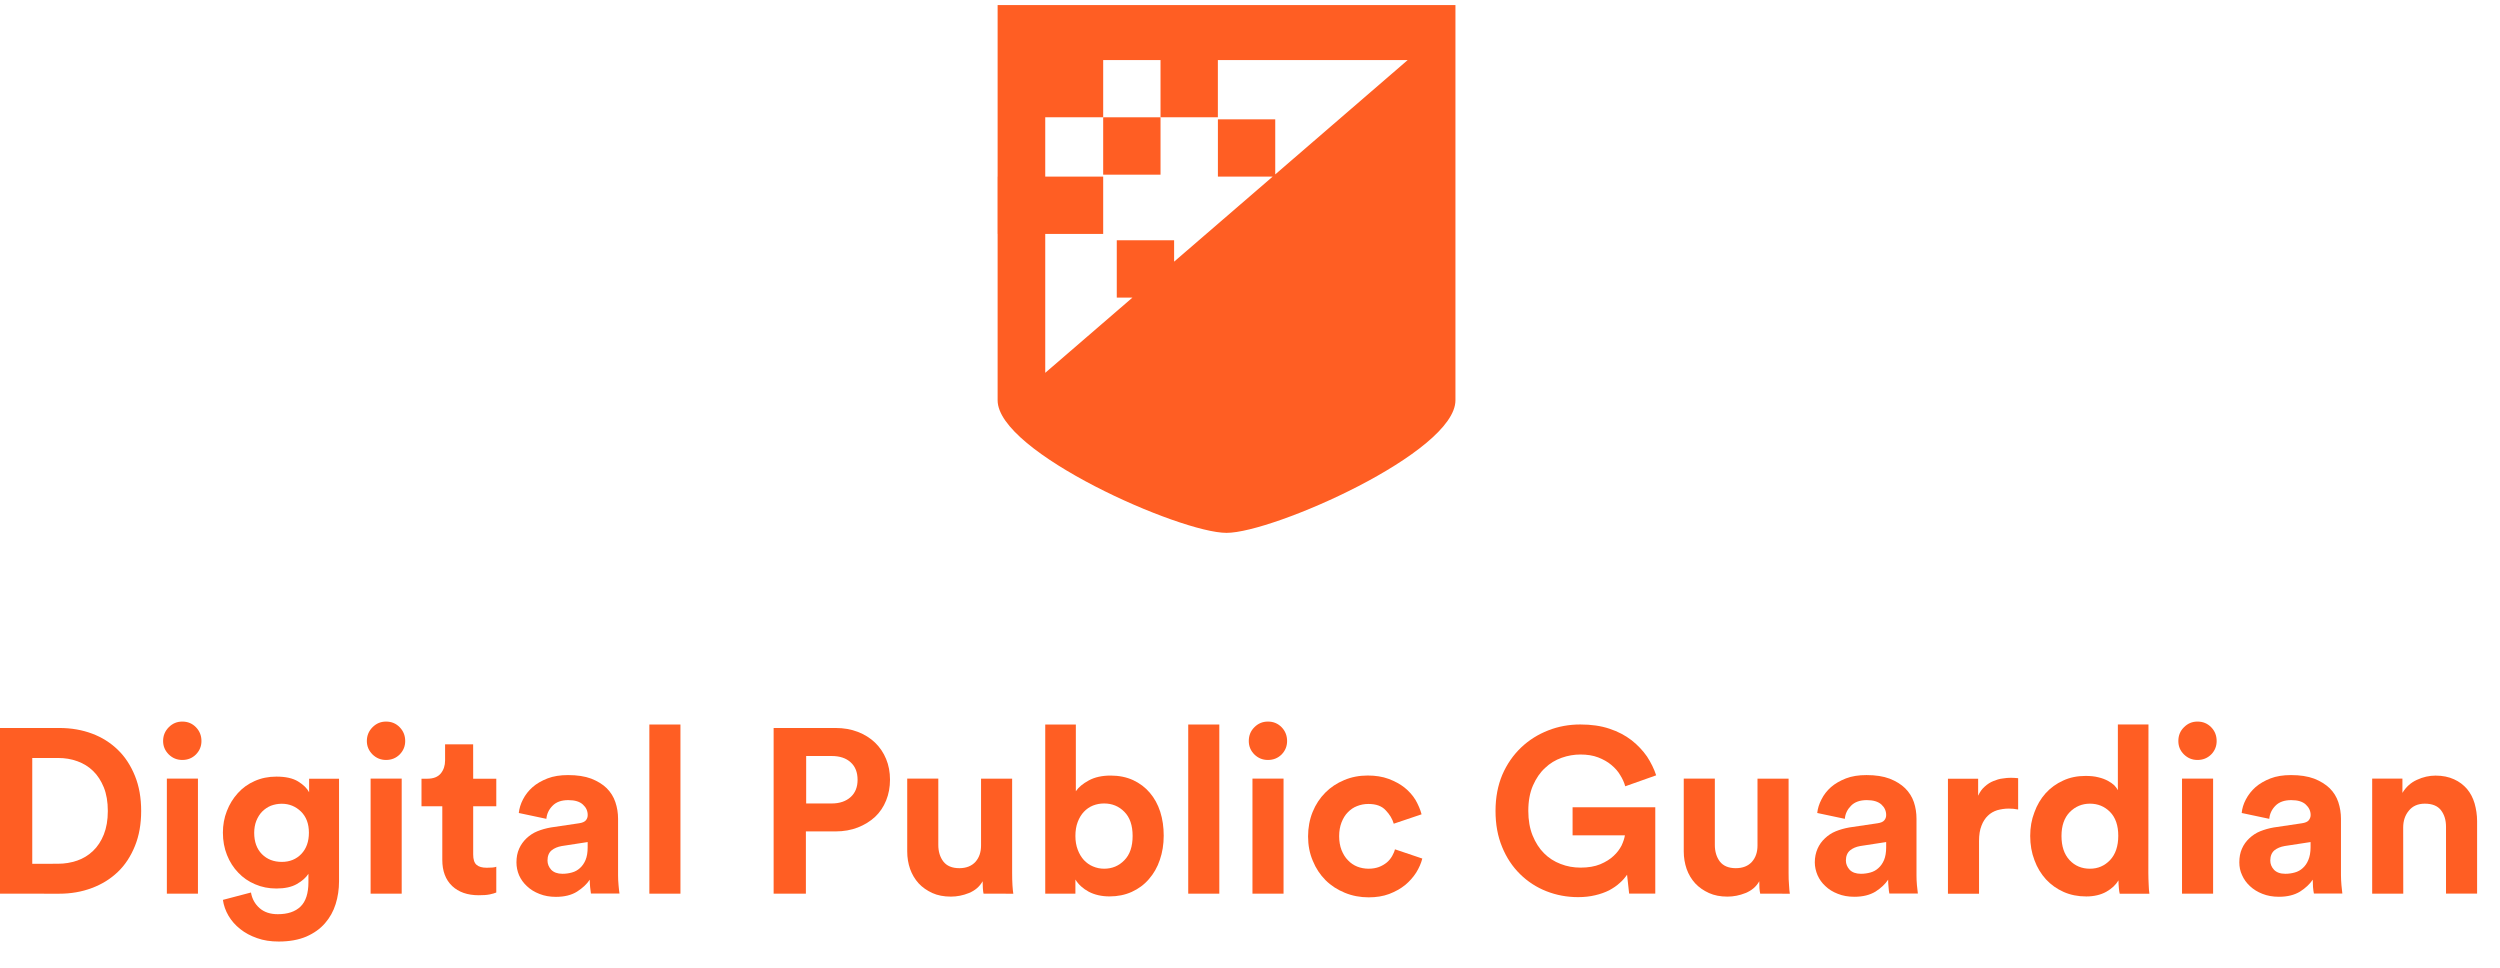
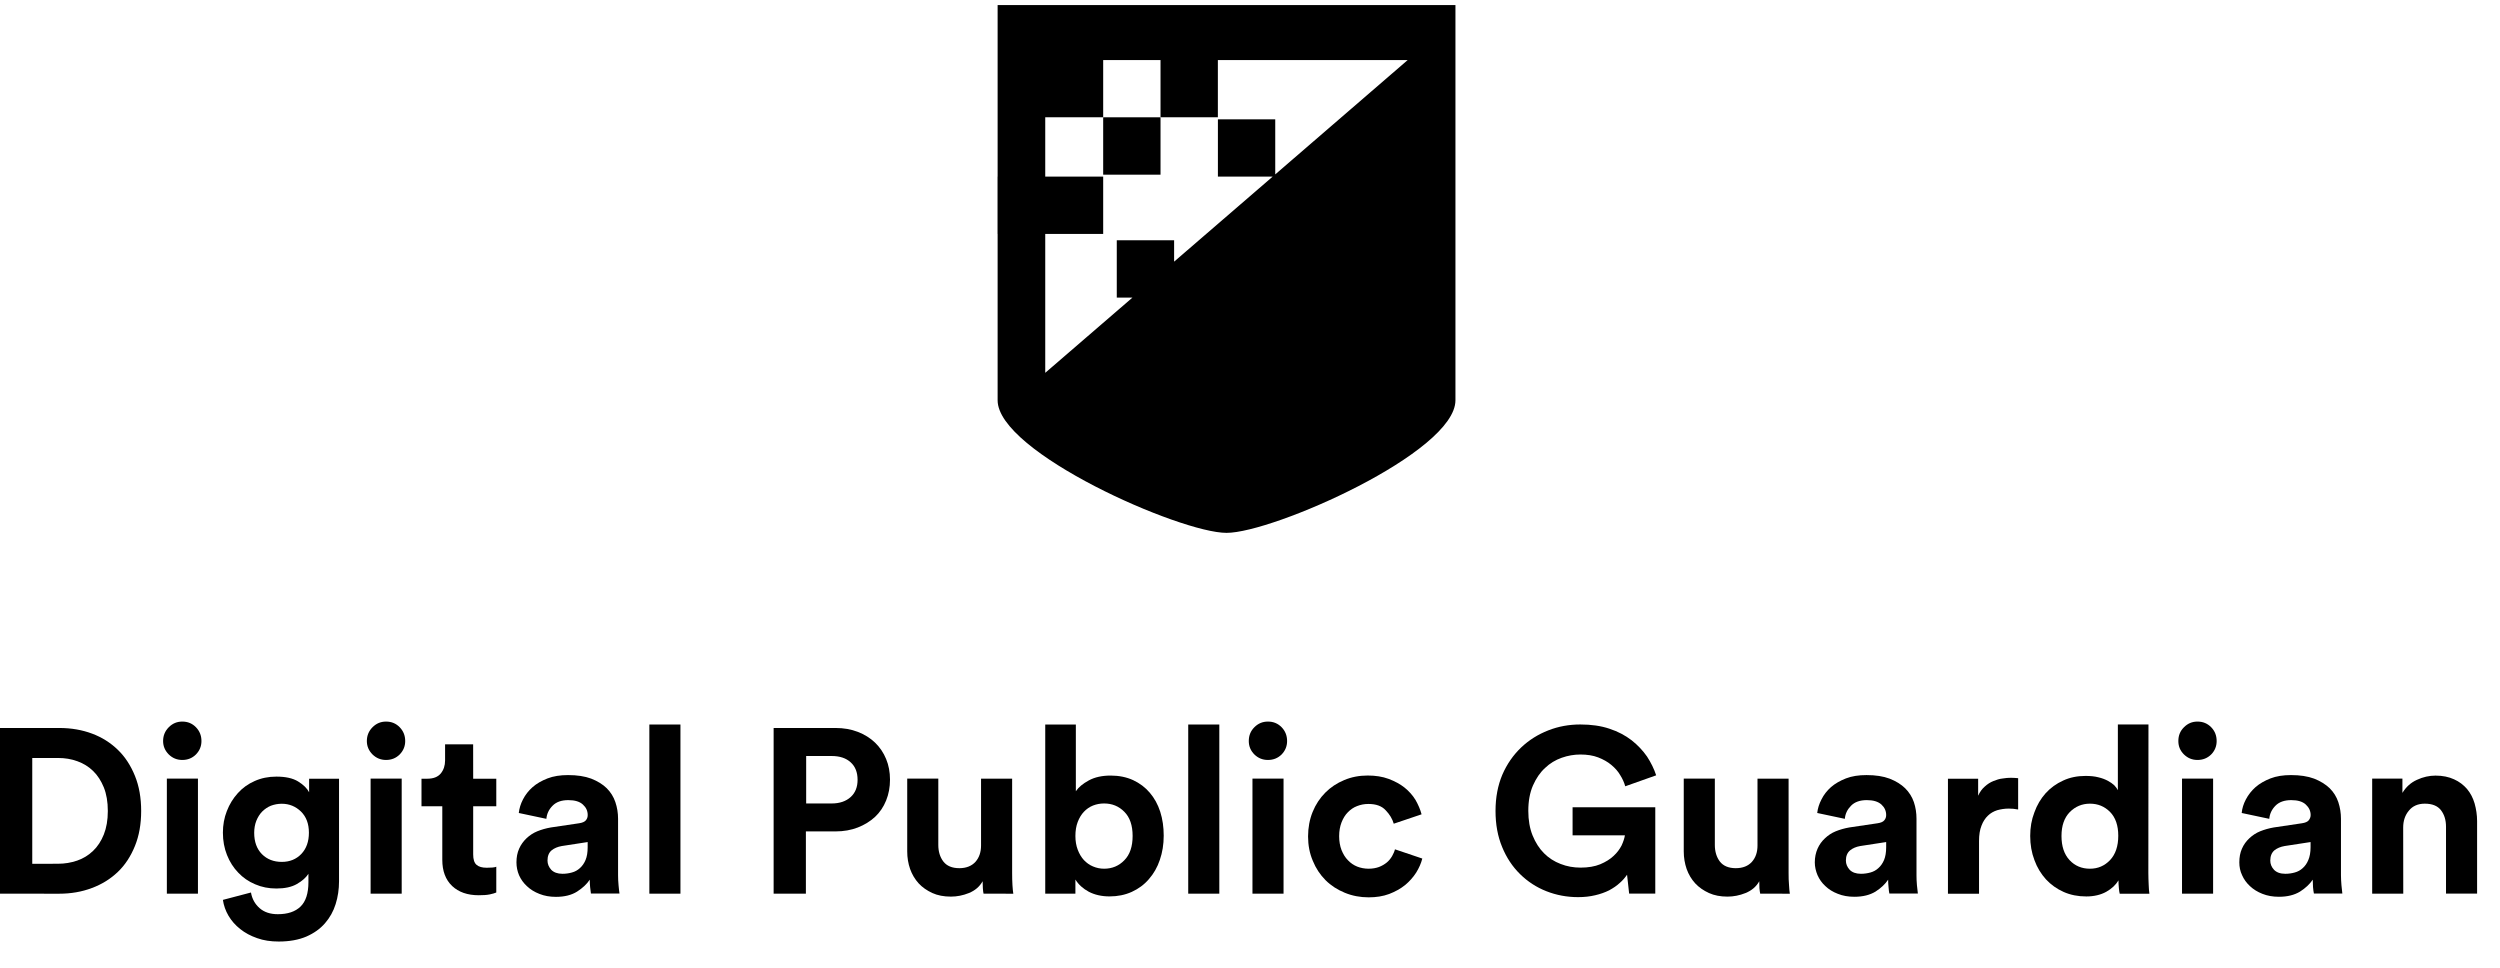
<svg xmlns="http://www.w3.org/2000/svg" width="62px" height="24px" viewBox="0 0 62 24" version="1.1">
  <defs />
  <g id="Page-1" stroke="none" stroke-width="1" fill="none" fill-rule="evenodd">
-     <g id="public_guardian_logo" fill="#FF5E23">
-       <g id="Group" transform="translate(0, 17)">
-         <path d="M0,5.163 L0,1.054 L1.472,1.054 C1.765,1.054 2.036,1.101 2.284,1.194 C2.531,1.286 2.744,1.422 2.924,1.597 C3.104,1.771 3.244,1.988 3.347,2.243 C3.45,2.496 3.501,2.786 3.501,3.112 C3.501,3.436 3.45,3.726 3.347,3.979 C3.244,4.234 3.103,4.452 2.922,4.624 C2.74,4.798 2.526,4.931 2.278,5.023 C2.03,5.117 1.76,5.164 1.466,5.164 L0,5.163 L0,5.163 L0,5.163 Z M1.438,4.421 C1.604,4.421 1.762,4.395 1.914,4.343 C2.064,4.291 2.196,4.21 2.308,4.102 C2.42,3.996 2.509,3.859 2.575,3.695 C2.64,3.531 2.674,3.338 2.674,3.113 C2.674,2.886 2.641,2.693 2.575,2.528 C2.509,2.367 2.421,2.228 2.311,2.122 C2.201,2.014 2.07,1.933 1.92,1.879 C1.77,1.824 1.611,1.798 1.444,1.798 L0.8,1.798 L0.8,4.423 L1.438,4.421 L1.438,4.421 L1.438,4.421 Z" id="Shape" />
-         <path d="M4.045,1.378 C4.045,1.243 4.092,1.13 4.185,1.036 C4.278,0.942 4.389,0.895 4.521,0.895 C4.656,0.895 4.769,0.942 4.86,1.036 C4.951,1.13 4.996,1.243 4.996,1.378 C4.996,1.506 4.951,1.616 4.86,1.71 C4.769,1.801 4.656,1.847 4.521,1.847 C4.389,1.847 4.278,1.801 4.185,1.71 C4.092,1.616 4.045,1.506 4.045,1.378 L4.045,1.378 Z M4.138,5.163 L4.138,2.31 L4.909,2.31 L4.909,5.163 L4.138,5.163 L4.138,5.163 Z" id="Shape" />
-         <path d="M6.224,5.134 C6.251,5.291 6.323,5.421 6.438,5.522 C6.554,5.624 6.705,5.672 6.89,5.672 C7.134,5.672 7.321,5.61 7.452,5.484 C7.583,5.358 7.649,5.156 7.649,4.878 L7.649,4.67 C7.59,4.763 7.496,4.847 7.364,4.923 C7.232,4.999 7.063,5.035 6.854,5.035 C6.665,5.035 6.489,5.001 6.327,4.93 C6.165,4.862 6.025,4.766 5.907,4.64 C5.789,4.518 5.696,4.372 5.629,4.203 C5.562,4.036 5.528,3.85 5.528,3.649 C5.528,3.461 5.56,3.281 5.626,3.114 C5.691,2.944 5.783,2.798 5.898,2.67 C6.013,2.542 6.153,2.441 6.315,2.37 C6.477,2.297 6.657,2.26 6.854,2.26 C7.082,2.26 7.261,2.299 7.393,2.38 C7.525,2.461 7.616,2.552 7.666,2.648 L7.666,2.312 L8.408,2.312 L8.408,4.857 C8.408,5.053 8.38,5.244 8.324,5.421 C8.268,5.601 8.18,5.758 8.06,5.896 C7.94,6.035 7.786,6.144 7.597,6.227 C7.407,6.308 7.179,6.35 6.913,6.35 C6.716,6.35 6.537,6.324 6.377,6.266 C6.216,6.21 6.077,6.136 5.957,6.04 C5.837,5.945 5.741,5.836 5.667,5.711 C5.594,5.586 5.547,5.453 5.528,5.317 L6.224,5.134 L6.224,5.134 Z M6.989,4.375 C7.186,4.375 7.347,4.309 7.473,4.178 C7.598,4.046 7.661,3.871 7.661,3.651 C7.661,3.429 7.595,3.255 7.464,3.126 C7.333,2.999 7.174,2.933 6.988,2.933 C6.892,2.933 6.801,2.951 6.718,2.982 C6.635,3.016 6.563,3.066 6.501,3.128 C6.439,3.191 6.391,3.271 6.356,3.358 C6.322,3.446 6.304,3.546 6.304,3.653 C6.304,3.878 6.368,4.053 6.496,4.183 C6.624,4.311 6.788,4.375 6.989,4.375 L6.989,4.375 Z" id="Shape" />
-         <path d="M9.098,1.378 C9.098,1.243 9.145,1.13 9.238,1.036 C9.331,0.942 9.443,0.895 9.574,0.895 C9.709,0.895 9.822,0.942 9.913,1.036 C10.004,1.13 10.049,1.243 10.049,1.378 C10.049,1.506 10.004,1.616 9.913,1.71 C9.822,1.801 9.709,1.847 9.574,1.847 C9.443,1.847 9.331,1.801 9.238,1.71 C9.145,1.616 9.098,1.506 9.098,1.378 L9.098,1.378 Z M9.191,5.163 L9.191,2.31 L9.962,2.31 L9.962,5.163 L9.191,5.163 L9.191,5.163 Z" id="Shape" />
-         <path d="M11.735,2.312 L12.308,2.312 L12.308,2.996 L11.735,2.996 L11.735,4.189 C11.735,4.314 11.762,4.4 11.819,4.448 C11.875,4.497 11.958,4.52 12.071,4.52 C12.117,4.52 12.164,4.518 12.21,4.515 C12.256,4.51 12.289,4.505 12.308,4.495 L12.308,5.134 C12.273,5.149 12.221,5.166 12.148,5.181 C12.077,5.196 11.985,5.202 11.873,5.202 C11.595,5.202 11.375,5.126 11.212,4.972 C11.05,4.817 10.969,4.601 10.969,4.325 L10.969,2.996 L10.453,2.996 L10.453,2.312 L10.598,2.312 C10.748,2.312 10.86,2.268 10.931,2.182 C11.002,2.095 11.038,1.988 11.038,1.86 L11.038,1.46 L11.734,1.46 L11.735,2.312 L11.735,2.312 L11.735,2.312 Z" id="Shape" />
-         <path d="M12.808,4.387 C12.808,4.259 12.83,4.147 12.874,4.048 C12.919,3.947 12.98,3.864 13.057,3.79 C13.134,3.717 13.224,3.657 13.327,3.615 C13.429,3.574 13.54,3.542 13.66,3.521 L14.361,3.417 C14.442,3.405 14.498,3.381 14.529,3.344 C14.56,3.307 14.575,3.265 14.575,3.213 C14.575,3.111 14.536,3.025 14.456,2.953 C14.377,2.879 14.256,2.843 14.094,2.843 C13.924,2.843 13.794,2.889 13.703,2.983 C13.612,3.075 13.561,3.182 13.55,3.307 L12.866,3.162 C12.878,3.049 12.912,2.937 12.97,2.825 C13.028,2.712 13.107,2.61 13.207,2.522 C13.308,2.433 13.431,2.363 13.578,2.305 C13.724,2.248 13.895,2.222 14.088,2.222 C14.312,2.222 14.504,2.251 14.662,2.31 C14.82,2.372 14.949,2.452 15.047,2.548 C15.146,2.647 15.217,2.762 15.261,2.892 C15.306,3.025 15.328,3.163 15.328,3.305 L15.328,4.707 C15.328,4.783 15.332,4.867 15.34,4.953 C15.347,5.039 15.356,5.106 15.363,5.159 L14.655,5.159 C14.648,5.12 14.641,5.065 14.635,5 C14.629,4.931 14.626,4.872 14.626,4.816 C14.553,4.927 14.447,5.025 14.311,5.112 C14.174,5.198 14,5.242 13.787,5.242 C13.636,5.242 13.5,5.218 13.378,5.169 C13.256,5.122 13.153,5.058 13.068,4.977 C12.983,4.899 12.918,4.808 12.873,4.707 C12.83,4.606 12.808,4.497 12.808,4.387 L12.808,4.387 Z M13.949,4.67 C14.03,4.67 14.109,4.659 14.183,4.638 C14.259,4.618 14.325,4.581 14.383,4.528 C14.441,4.476 14.487,4.411 14.522,4.327 C14.557,4.244 14.574,4.139 14.574,4.011 L14.574,3.883 L13.931,3.982 C13.83,4 13.746,4.035 13.679,4.089 C13.612,4.146 13.578,4.23 13.578,4.342 C13.578,4.426 13.609,4.502 13.671,4.571 C13.733,4.635 13.826,4.67 13.949,4.67 L13.949,4.67 Z" id="Shape" />
-         <polygon id="Shape" points="16.104 5.163 16.104 0.968 16.875 0.968 16.875 5.163" />
-         <path d="M19.986,3.615 L19.986,5.163 L19.186,5.163 L19.186,1.054 L20.723,1.054 C20.923,1.054 21.107,1.086 21.273,1.15 C21.439,1.214 21.581,1.302 21.701,1.417 C21.82,1.532 21.912,1.667 21.976,1.824 C22.04,1.978 22.072,2.15 22.072,2.335 C22.072,2.523 22.04,2.693 21.976,2.852 C21.912,3.011 21.82,3.147 21.701,3.259 C21.581,3.369 21.438,3.458 21.273,3.522 C21.107,3.586 20.923,3.619 20.723,3.619 L19.986,3.619 L19.986,3.615 L19.986,3.615 Z M20.624,2.926 C20.825,2.926 20.982,2.871 21.097,2.766 C21.212,2.662 21.268,2.518 21.268,2.341 C21.268,2.153 21.211,2.009 21.097,1.906 C20.983,1.801 20.826,1.749 20.624,1.749 L19.993,1.749 L19.993,2.926 L20.624,2.926 L20.624,2.926 Z" id="Shape" />
-         <path d="M24.392,5.163 C24.385,5.131 24.378,5.087 24.375,5.027 C24.371,4.97 24.369,4.913 24.369,4.855 C24.293,4.991 24.18,5.085 24.03,5.147 C23.882,5.207 23.732,5.236 23.582,5.236 C23.408,5.236 23.254,5.207 23.122,5.147 C22.988,5.085 22.875,5.007 22.783,4.908 C22.69,4.805 22.62,4.688 22.571,4.552 C22.523,4.414 22.499,4.27 22.499,4.114 L22.499,2.31 L23.27,2.31 L23.27,3.956 C23.27,4.118 23.312,4.256 23.394,4.364 C23.477,4.473 23.61,4.531 23.792,4.531 C23.965,4.531 24.099,4.475 24.191,4.374 C24.284,4.269 24.33,4.133 24.33,3.969 L24.33,2.311 L25.101,2.311 L25.101,4.647 C25.101,4.757 25.103,4.861 25.109,4.953 C25.115,5.044 25.121,5.111 25.13,5.164 L24.392,5.163 L24.392,5.163 L24.392,5.163 Z" id="Shape" />
-         <path d="M25.922,5.163 L25.922,0.968 L26.681,0.968 L26.681,2.623 C26.747,2.524 26.854,2.435 27.003,2.354 C27.152,2.273 27.333,2.234 27.545,2.234 C27.753,2.234 27.939,2.273 28.101,2.347 C28.263,2.423 28.402,2.526 28.516,2.661 C28.629,2.793 28.715,2.95 28.774,3.132 C28.832,3.315 28.86,3.511 28.86,3.725 C28.86,3.941 28.828,4.14 28.764,4.325 C28.702,4.51 28.611,4.667 28.493,4.802 C28.375,4.94 28.233,5.043 28.067,5.119 C27.901,5.194 27.717,5.231 27.517,5.231 C27.319,5.231 27.148,5.191 27.003,5.116 C26.858,5.038 26.748,4.938 26.67,4.813 L26.67,5.163 L25.922,5.163 L25.922,5.163 Z M28.089,3.732 C28.089,3.469 28.021,3.27 27.883,3.132 C27.747,2.994 27.58,2.926 27.382,2.926 C27.285,2.926 27.194,2.943 27.107,2.977 C27.02,3.012 26.945,3.064 26.881,3.132 C26.818,3.198 26.766,3.284 26.728,3.383 C26.689,3.484 26.67,3.601 26.67,3.732 C26.67,3.859 26.689,3.972 26.728,4.074 C26.766,4.175 26.818,4.261 26.881,4.33 C26.945,4.397 27.02,4.453 27.107,4.488 C27.194,4.525 27.285,4.544 27.382,4.544 C27.58,4.544 27.747,4.475 27.883,4.335 C28.021,4.196 28.089,3.994 28.089,3.732 L28.089,3.732 Z" id="Shape" />
-         <polygon id="Shape" points="29.468 5.163 29.468 0.968 30.239 0.968 30.239 5.163" />
-         <path d="M30.97,1.378 C30.97,1.243 31.014,1.13 31.108,1.036 C31.201,0.942 31.312,0.895 31.445,0.895 C31.58,0.895 31.693,0.942 31.785,1.036 C31.875,1.13 31.92,1.243 31.92,1.378 C31.92,1.506 31.875,1.616 31.785,1.71 C31.693,1.801 31.58,1.847 31.445,1.847 C31.312,1.847 31.201,1.801 31.108,1.71 C31.015,1.616 30.97,1.506 30.97,1.378 L30.97,1.378 Z M31.061,5.163 L31.061,2.31 L31.832,2.31 L31.832,5.163 L31.061,5.163 L31.061,5.163 Z" id="Shape" />
-         <path d="M33.935,2.938 C33.833,2.938 33.742,2.957 33.655,2.991 C33.567,3.024 33.492,3.077 33.426,3.145 C33.361,3.21 33.31,3.294 33.27,3.395 C33.231,3.497 33.211,3.609 33.211,3.737 C33.211,3.866 33.231,3.98 33.27,4.082 C33.31,4.18 33.361,4.267 33.43,4.335 C33.496,4.406 33.575,4.458 33.66,4.492 C33.744,4.525 33.842,4.544 33.942,4.544 C34.039,4.544 34.125,4.528 34.197,4.502 C34.273,4.473 34.338,4.434 34.393,4.389 C34.449,4.342 34.489,4.291 34.524,4.232 C34.555,4.173 34.582,4.121 34.595,4.063 L35.273,4.292 C35.244,4.409 35.192,4.526 35.121,4.641 C35.047,4.756 34.957,4.857 34.847,4.949 C34.734,5.04 34.602,5.113 34.451,5.171 C34.301,5.227 34.131,5.254 33.942,5.254 C33.733,5.254 33.537,5.217 33.352,5.141 C33.167,5.065 33.007,4.962 32.873,4.828 C32.738,4.692 32.633,4.534 32.558,4.349 C32.479,4.164 32.44,3.963 32.44,3.744 C32.44,3.525 32.479,3.32 32.553,3.137 C32.629,2.949 32.735,2.791 32.867,2.658 C32.998,2.525 33.156,2.421 33.336,2.346 C33.516,2.27 33.709,2.233 33.918,2.233 C34.111,2.233 34.283,2.259 34.437,2.316 C34.59,2.374 34.722,2.444 34.834,2.533 C34.944,2.622 35.035,2.724 35.106,2.841 C35.173,2.959 35.224,3.077 35.255,3.195 L34.565,3.428 C34.531,3.308 34.464,3.198 34.367,3.097 C34.269,2.988 34.125,2.938 33.935,2.938 L33.935,2.938 Z" id="Shape" />
-         <path d="M40.403,5.163 L40.351,4.693 C40.304,4.761 40.246,4.832 40.171,4.896 C40.098,4.965 40.009,5.024 39.907,5.08 C39.804,5.131 39.688,5.173 39.561,5.202 C39.433,5.233 39.291,5.249 39.138,5.249 C38.861,5.249 38.598,5.2 38.35,5.102 C38.101,5.004 37.885,4.862 37.7,4.68 C37.511,4.495 37.362,4.272 37.253,4.006 C37.143,3.741 37.089,3.444 37.089,3.111 C37.089,2.777 37.146,2.479 37.257,2.215 C37.372,1.949 37.528,1.726 37.723,1.539 C37.919,1.353 38.143,1.213 38.396,1.114 C38.649,1.014 38.916,0.967 39.192,0.967 C39.463,0.967 39.703,1.001 39.914,1.072 C40.127,1.142 40.309,1.239 40.463,1.358 C40.617,1.479 40.744,1.615 40.847,1.763 C40.945,1.915 41.021,2.068 41.073,2.228 L40.306,2.5 C40.28,2.406 40.238,2.312 40.181,2.223 C40.127,2.129 40.053,2.046 39.961,1.97 C39.871,1.894 39.76,1.832 39.633,1.783 C39.508,1.735 39.361,1.712 39.194,1.712 C39.04,1.712 38.883,1.738 38.729,1.793 C38.577,1.847 38.437,1.93 38.317,2.046 C38.194,2.158 38.095,2.304 38.017,2.481 C37.941,2.657 37.902,2.865 37.902,3.11 C37.902,3.34 37.938,3.546 38.008,3.719 C38.08,3.896 38.174,4.043 38.291,4.16 C38.408,4.278 38.547,4.367 38.703,4.426 C38.86,4.488 39.025,4.517 39.199,4.517 C39.388,4.517 39.551,4.489 39.685,4.434 C39.821,4.377 39.931,4.308 40.017,4.227 C40.105,4.146 40.169,4.058 40.216,3.967 C40.259,3.873 40.286,3.79 40.298,3.716 L39,3.716 L39,3.021 L41.051,3.021 L41.051,5.162 L40.403,5.162 L40.403,5.163 Z" id="Shape" />
-         <path d="M43.653,5.163 C43.645,5.131 43.64,5.087 43.634,5.027 C43.632,4.97 43.63,4.913 43.63,4.855 C43.554,4.991 43.441,5.085 43.29,5.147 C43.141,5.207 42.991,5.236 42.841,5.236 C42.667,5.236 42.515,5.207 42.382,5.147 C42.247,5.085 42.134,5.007 42.042,4.908 C41.948,4.805 41.878,4.688 41.829,4.552 C41.782,4.414 41.757,4.27 41.757,4.114 L41.757,2.31 L42.528,2.31 L42.528,3.956 C42.528,4.118 42.57,4.256 42.651,4.364 C42.734,4.473 42.868,4.531 43.047,4.531 C43.223,4.531 43.356,4.475 43.447,4.374 C43.541,4.269 43.586,4.133 43.586,3.969 L43.586,2.311 L44.357,2.311 L44.357,4.647 C44.357,4.757 44.359,4.861 44.368,4.953 C44.372,5.044 44.38,5.111 44.388,5.164 L43.653,5.163 L43.653,5.163 L43.653,5.163 Z" id="Shape" />
-         <path d="M45.007,4.387 C45.007,4.259 45.032,4.147 45.075,4.048 C45.12,3.947 45.179,3.864 45.259,3.79 C45.335,3.717 45.425,3.657 45.529,3.615 C45.631,3.574 45.744,3.542 45.861,3.521 L46.563,3.417 C46.644,3.405 46.701,3.381 46.73,3.344 C46.762,3.307 46.777,3.265 46.777,3.213 C46.777,3.111 46.738,3.025 46.66,2.953 C46.578,2.879 46.459,2.843 46.297,2.843 C46.127,2.843 45.996,2.889 45.905,2.983 C45.814,3.075 45.762,3.182 45.752,3.307 L45.067,3.162 C45.08,3.049 45.114,2.937 45.173,2.825 C45.229,2.712 45.308,2.61 45.407,2.522 C45.509,2.433 45.632,2.363 45.778,2.305 C45.924,2.248 46.094,2.222 46.29,2.222 C46.514,2.222 46.704,2.251 46.861,2.31 C47.021,2.372 47.148,2.452 47.247,2.548 C47.347,2.647 47.419,2.762 47.464,2.892 C47.509,3.025 47.529,3.163 47.529,3.305 L47.529,4.707 C47.529,4.783 47.532,4.867 47.54,4.953 C47.55,5.039 47.558,5.106 47.563,5.159 L46.856,5.159 C46.848,5.12 46.84,5.065 46.836,5 C46.828,4.931 46.826,4.872 46.826,4.816 C46.752,4.927 46.648,5.025 46.512,5.112 C46.373,5.196 46.2,5.24 45.987,5.24 C45.837,5.24 45.7,5.216 45.579,5.167 C45.456,5.12 45.353,5.056 45.269,4.975 C45.183,4.897 45.12,4.806 45.075,4.705 C45.033,4.606 45.007,4.497 45.007,4.387 L45.007,4.387 Z M46.151,4.67 C46.232,4.67 46.31,4.659 46.386,4.638 C46.46,4.618 46.529,4.581 46.585,4.528 C46.644,4.476 46.689,4.411 46.725,4.327 C46.759,4.244 46.777,4.139 46.777,4.011 L46.777,3.883 L46.132,3.982 C46.032,4 45.948,4.035 45.882,4.089 C45.814,4.146 45.778,4.23 45.778,4.342 C45.778,4.426 45.81,4.502 45.872,4.571 C45.934,4.635 46.028,4.67 46.151,4.67 L46.151,4.67 Z" id="Shape" />
-         <path d="M50.046,3.075 C49.97,3.059 49.891,3.053 49.815,3.053 C49.714,3.053 49.619,3.069 49.531,3.093 C49.442,3.122 49.364,3.166 49.301,3.228 C49.235,3.29 49.181,3.372 49.142,3.474 C49.1,3.578 49.08,3.704 49.08,3.859 L49.08,5.165 L48.309,5.165 L48.309,2.312 L49.058,2.312 L49.058,2.734 C49.1,2.641 49.154,2.565 49.223,2.506 C49.289,2.445 49.361,2.4 49.437,2.37 C49.513,2.339 49.586,2.315 49.663,2.307 C49.739,2.294 49.809,2.289 49.87,2.289 C49.898,2.289 49.932,2.289 49.958,2.292 C49.987,2.294 50.018,2.297 50.05,2.299 L50.05,3.075 L50.046,3.075 L50.046,3.075 Z" id="Shape" />
-         <path d="M53.279,4.648 C53.279,4.745 53.283,4.839 53.287,4.935 C53.289,5.029 53.297,5.105 53.305,5.164 L52.569,5.164 C52.561,5.132 52.553,5.086 52.548,5.023 C52.542,4.961 52.538,4.897 52.538,4.833 C52.473,4.944 52.372,5.039 52.234,5.117 C52.098,5.192 51.931,5.232 51.74,5.232 C51.534,5.232 51.346,5.195 51.178,5.12 C51.008,5.044 50.861,4.939 50.74,4.808 C50.618,4.673 50.521,4.516 50.454,4.331 C50.384,4.148 50.349,3.948 50.349,3.731 C50.349,3.522 50.382,3.329 50.453,3.146 C50.518,2.964 50.612,2.807 50.732,2.672 C50.852,2.539 50.998,2.434 51.166,2.358 C51.332,2.28 51.518,2.243 51.719,2.243 C51.844,2.243 51.948,2.253 52.039,2.277 C52.131,2.298 52.209,2.329 52.275,2.364 C52.337,2.397 52.392,2.436 52.434,2.475 C52.473,2.517 52.503,2.556 52.523,2.596 L52.523,0.967 L53.282,0.967 L53.279,4.648 L53.279,4.648 L53.279,4.648 Z M51.125,3.732 C51.125,3.987 51.191,4.186 51.324,4.33 C51.457,4.473 51.627,4.544 51.83,4.544 C52.029,4.544 52.193,4.473 52.33,4.33 C52.465,4.186 52.533,3.985 52.533,3.727 C52.533,3.471 52.465,3.275 52.33,3.137 C52.193,2.999 52.029,2.931 51.83,2.931 C51.635,2.931 51.467,3.002 51.33,3.14 C51.194,3.281 51.125,3.476 51.125,3.732 L51.125,3.732 Z" id="Shape" />
-         <path d="M54.023,1.378 C54.023,1.243 54.067,1.13 54.162,1.036 C54.256,0.942 54.365,0.895 54.498,0.895 C54.633,0.895 54.746,0.942 54.838,1.036 C54.929,1.13 54.973,1.243 54.973,1.378 C54.973,1.506 54.929,1.616 54.838,1.71 C54.746,1.801 54.633,1.847 54.498,1.847 C54.365,1.847 54.256,1.801 54.162,1.71 C54.067,1.616 54.023,1.506 54.023,1.378 L54.023,1.378 Z M54.114,5.163 L54.114,2.31 L54.885,2.31 L54.885,5.163 L54.114,5.163 L54.114,5.163 Z" id="Shape" />
-         <path d="M55.535,4.387 C55.535,4.259 55.556,4.147 55.6,4.048 C55.644,3.947 55.704,3.864 55.783,3.79 C55.861,3.717 55.949,3.657 56.054,3.615 C56.157,3.574 56.268,3.542 56.388,3.521 L57.088,3.417 C57.168,3.405 57.226,3.381 57.256,3.344 C57.285,3.307 57.304,3.265 57.304,3.213 C57.304,3.111 57.262,3.025 57.184,2.953 C57.105,2.879 56.985,2.843 56.823,2.843 C56.654,2.843 56.521,2.889 56.43,2.983 C56.34,3.075 56.289,3.182 56.278,3.307 L55.594,3.162 C55.604,3.049 55.639,2.937 55.698,2.825 C55.757,2.712 55.837,2.61 55.936,2.522 C56.038,2.433 56.161,2.363 56.307,2.305 C56.453,2.248 56.623,2.222 56.816,2.222 C57.042,2.222 57.231,2.251 57.39,2.31 C57.547,2.372 57.676,2.452 57.776,2.548 C57.876,2.647 57.946,2.762 57.99,2.892 C58.034,3.025 58.056,3.163 58.056,3.305 L58.056,4.707 C58.056,4.783 58.061,4.867 58.068,4.953 C58.077,5.039 58.083,5.106 58.09,5.159 L57.385,5.159 C57.375,5.12 57.369,5.065 57.363,5 C57.358,4.931 57.356,4.872 57.356,4.816 C57.282,4.927 57.176,5.025 57.04,5.112 C56.902,5.196 56.728,5.24 56.518,5.24 C56.366,5.24 56.23,5.216 56.108,5.167 C55.987,5.12 55.884,5.056 55.798,4.975 C55.714,4.897 55.648,4.806 55.604,4.705 C55.556,4.606 55.535,4.497 55.535,4.387 L55.535,4.387 Z M56.675,4.67 C56.757,4.67 56.835,4.659 56.909,4.638 C56.984,4.618 57.052,4.581 57.109,4.528 C57.167,4.476 57.213,4.411 57.247,4.327 C57.282,4.244 57.302,4.139 57.302,4.011 L57.302,3.883 L56.657,3.982 C56.556,4 56.472,4.035 56.404,4.089 C56.339,4.146 56.303,4.23 56.303,4.342 C56.303,4.426 56.332,4.502 56.396,4.571 C56.458,4.635 56.55,4.67 56.675,4.67 L56.675,4.67 Z" id="Shape" />
-         <path d="M59.601,5.163 L58.83,5.163 L58.83,2.31 L59.58,2.31 L59.58,2.664 C59.668,2.517 59.789,2.408 59.94,2.34 C60.091,2.269 60.248,2.235 60.401,2.235 C60.58,2.235 60.73,2.267 60.861,2.327 C60.992,2.386 61.096,2.467 61.182,2.566 C61.268,2.669 61.329,2.786 61.37,2.925 C61.409,3.065 61.432,3.209 61.432,3.364 L61.432,5.162 L60.661,5.162 L60.661,3.5 C60.661,3.338 60.62,3.203 60.536,3.093 C60.452,2.985 60.319,2.931 60.134,2.931 C59.964,2.931 59.831,2.991 59.741,3.103 C59.646,3.215 59.599,3.356 59.599,3.523 L59.601,5.163 L59.601,5.163 L59.601,5.163 Z" id="Shape" />
-       </g>
-       <g id="Group" transform="translate(24, 0)">
-         <path d="M0.741,0.126 L0.741,4.38 L0.739,4.38 L0.739,5.802 L0.741,5.802 L0.741,9.927 C0.741,11.219 5.266,13.215 6.418,13.215 C7.57,13.215 12.095,11.222 12.095,9.927 L12.095,0.126 L0.741,0.126 L0.741,0.126 Z M7.626,4.325 L7.626,2.959 L6.204,2.959 L6.204,4.38 L7.562,4.38 L5.118,6.489 L5.118,5.959 L3.696,5.959 L3.696,7.381 L4.084,7.381 L1.922,9.246 L1.922,5.802 L1.937,5.802 L2.73,5.802 L3.359,5.802 L3.359,4.38 L2.73,4.38 L1.937,4.38 L1.922,4.38 L1.922,2.909 L3.344,2.909 L3.359,2.909 L3.359,1.49 L4.781,1.49 L4.781,2.909 L6.203,2.909 L6.203,1.49 L10.91,1.49 L7.626,4.325 L7.626,4.325 Z" id="Shape" />
-         <rect id="Rectangle-path" x="3.359" y="2.909" width="1.422" height="1.423" />
+     <g id="public_guardian_logo" fill="#000000">
+       <g id="Page-1">
+         <g id="public_guardian_logo">
+           <g id="Group" transform="translate(0, 17)">
+             <path d="M0,5.163 L0,1.054 L1.472,1.054 C1.765,1.054 2.036,1.101 2.284,1.194 C2.531,1.286 2.744,1.422 2.924,1.597 C3.104,1.771 3.244,1.988 3.347,2.243 C3.45,2.496 3.501,2.786 3.501,3.112 C3.501,3.436 3.45,3.726 3.347,3.979 C3.244,4.234 3.103,4.452 2.922,4.624 C2.74,4.798 2.526,4.931 2.278,5.023 C2.03,5.117 1.76,5.164 1.466,5.164 L0,5.163 L0,5.163 L0,5.163 L0,5.163 Z M1.438,4.421 C1.604,4.421 1.762,4.395 1.914,4.343 C2.064,4.291 2.196,4.21 2.308,4.102 C2.42,3.996 2.509,3.859 2.575,3.695 C2.64,3.531 2.674,3.338 2.674,3.113 C2.674,2.886 2.641,2.693 2.575,2.528 C2.509,2.367 2.421,2.228 2.311,2.122 C2.201,2.014 2.07,1.933 1.92,1.879 C1.77,1.824 1.611,1.798 1.444,1.798 L0.8,1.798 L0.8,4.423 L1.438,4.421 L1.438,4.421 L1.438,4.421 L1.438,4.421 Z" id="Shape" />
+             <path d="M4.045,1.378 C4.045,1.243 4.092,1.13 4.185,1.036 C4.278,0.942 4.389,0.895 4.521,0.895 C4.656,0.895 4.769,0.942 4.86,1.036 C4.951,1.13 4.996,1.243 4.996,1.378 C4.996,1.506 4.951,1.616 4.86,1.71 C4.769,1.801 4.656,1.847 4.521,1.847 C4.389,1.847 4.278,1.801 4.185,1.71 C4.092,1.616 4.045,1.506 4.045,1.378 L4.045,1.378 L4.045,1.378 Z M4.138,5.163 L4.138,2.31 L4.909,2.31 L4.909,5.163 L4.138,5.163 L4.138,5.163 L4.138,5.163 Z" id="Shape" />
+             <path d="M6.224,5.134 C6.251,5.291 6.323,5.421 6.438,5.522 C6.554,5.624 6.705,5.672 6.89,5.672 C7.134,5.672 7.321,5.61 7.452,5.484 C7.583,5.358 7.649,5.156 7.649,4.878 L7.649,4.67 C7.59,4.763 7.496,4.847 7.364,4.923 C7.232,4.999 7.063,5.035 6.854,5.035 C6.665,5.035 6.489,5.001 6.327,4.93 C6.165,4.862 6.025,4.766 5.907,4.64 C5.789,4.518 5.696,4.372 5.629,4.203 C5.562,4.036 5.528,3.85 5.528,3.649 C5.528,3.461 5.56,3.281 5.626,3.114 C5.691,2.944 5.783,2.798 5.898,2.67 C6.013,2.542 6.153,2.441 6.315,2.37 C6.477,2.297 6.657,2.26 6.854,2.26 C7.082,2.26 7.261,2.299 7.393,2.38 C7.525,2.461 7.616,2.552 7.666,2.648 L7.666,2.312 L8.408,2.312 L8.408,4.857 C8.408,5.053 8.38,5.244 8.324,5.421 C8.268,5.601 8.18,5.758 8.06,5.896 C7.94,6.035 7.786,6.144 7.597,6.227 C7.407,6.308 7.179,6.35 6.913,6.35 C6.716,6.35 6.537,6.324 6.377,6.266 C6.216,6.21 6.077,6.136 5.957,6.04 C5.837,5.945 5.741,5.836 5.667,5.711 C5.594,5.586 5.547,5.453 5.528,5.317 L6.224,5.134 L6.224,5.134 L6.224,5.134 Z M6.989,4.375 C7.186,4.375 7.347,4.309 7.473,4.178 C7.598,4.046 7.661,3.871 7.661,3.651 C7.661,3.429 7.595,3.255 7.464,3.126 C7.333,2.999 7.174,2.933 6.988,2.933 C6.892,2.933 6.801,2.951 6.718,2.982 C6.635,3.016 6.563,3.066 6.501,3.128 C6.439,3.191 6.391,3.271 6.356,3.358 C6.322,3.446 6.304,3.546 6.304,3.653 C6.304,3.878 6.368,4.053 6.496,4.183 C6.624,4.311 6.788,4.375 6.989,4.375 L6.989,4.375 L6.989,4.375 Z" id="Shape" />
+             <path d="M9.098,1.378 C9.098,1.243 9.145,1.13 9.238,1.036 C9.331,0.942 9.443,0.895 9.574,0.895 C9.709,0.895 9.822,0.942 9.913,1.036 C10.004,1.13 10.049,1.243 10.049,1.378 C10.049,1.506 10.004,1.616 9.913,1.71 C9.822,1.801 9.709,1.847 9.574,1.847 C9.443,1.847 9.331,1.801 9.238,1.71 C9.145,1.616 9.098,1.506 9.098,1.378 L9.098,1.378 L9.098,1.378 Z M9.191,5.163 L9.191,2.31 L9.962,2.31 L9.962,5.163 L9.191,5.163 L9.191,5.163 L9.191,5.163 Z" id="Shape" />
+             <path d="M11.735,2.312 L12.308,2.312 L12.308,2.996 L11.735,2.996 L11.735,4.189 C11.735,4.314 11.762,4.4 11.819,4.448 C11.875,4.497 11.958,4.52 12.071,4.52 C12.117,4.52 12.164,4.518 12.21,4.515 C12.256,4.51 12.289,4.505 12.308,4.495 L12.308,5.134 C12.273,5.149 12.221,5.166 12.148,5.181 C12.077,5.196 11.985,5.202 11.873,5.202 C11.595,5.202 11.375,5.126 11.212,4.972 C11.05,4.817 10.969,4.601 10.969,4.325 L10.969,2.996 L10.453,2.996 L10.453,2.312 L10.598,2.312 C10.748,2.312 10.86,2.268 10.931,2.182 C11.002,2.095 11.038,1.988 11.038,1.86 L11.038,1.46 L11.734,1.46 L11.735,2.312 L11.735,2.312 L11.735,2.312 L11.735,2.312 Z" id="Shape" />
+             <path d="M12.808,4.387 C12.808,4.259 12.83,4.147 12.874,4.048 C12.919,3.947 12.98,3.864 13.057,3.79 C13.134,3.717 13.224,3.657 13.327,3.615 C13.429,3.574 13.54,3.542 13.66,3.521 L14.361,3.417 C14.442,3.405 14.498,3.381 14.529,3.344 C14.56,3.307 14.575,3.265 14.575,3.213 C14.575,3.111 14.536,3.025 14.456,2.953 C14.377,2.879 14.256,2.843 14.094,2.843 C13.924,2.843 13.794,2.889 13.703,2.983 C13.612,3.075 13.561,3.182 13.55,3.307 L12.866,3.162 C12.878,3.049 12.912,2.937 12.97,2.825 C13.028,2.712 13.107,2.61 13.207,2.522 C13.308,2.433 13.431,2.363 13.578,2.305 C13.724,2.248 13.895,2.222 14.088,2.222 C14.312,2.222 14.504,2.251 14.662,2.31 C14.82,2.372 14.949,2.452 15.047,2.548 C15.146,2.647 15.217,2.762 15.261,2.892 C15.306,3.025 15.328,3.163 15.328,3.305 L15.328,4.707 C15.328,4.783 15.332,4.867 15.34,4.953 C15.347,5.039 15.356,5.106 15.363,5.159 L14.655,5.159 C14.648,5.12 14.641,5.065 14.635,5 C14.629,4.931 14.626,4.872 14.626,4.816 C14.553,4.927 14.447,5.025 14.311,5.112 C14.174,5.198 14,5.242 13.787,5.242 C13.636,5.242 13.5,5.218 13.378,5.169 C13.256,5.122 13.153,5.058 13.068,4.977 C12.983,4.899 12.918,4.808 12.873,4.707 C12.83,4.606 12.808,4.497 12.808,4.387 L12.808,4.387 L12.808,4.387 Z M13.949,4.67 C14.03,4.67 14.109,4.659 14.183,4.638 C14.259,4.618 14.325,4.581 14.383,4.528 C14.441,4.476 14.487,4.411 14.522,4.327 C14.557,4.244 14.574,4.139 14.574,4.011 L14.574,3.883 L13.931,3.982 C13.83,4 13.746,4.035 13.679,4.089 C13.612,4.146 13.578,4.23 13.578,4.342 C13.578,4.426 13.609,4.502 13.671,4.571 C13.733,4.635 13.826,4.67 13.949,4.67 L13.949,4.67 L13.949,4.67 Z" id="Shape" />
+             <polygon id="Shape" points="16.104 5.163 16.104 0.968 16.875 0.968 16.875 5.163" />
+             <path d="M19.986,3.615 L19.986,5.163 L19.186,5.163 L19.186,1.054 L20.723,1.054 C20.923,1.054 21.107,1.086 21.273,1.15 C21.439,1.214 21.581,1.302 21.701,1.417 C21.82,1.532 21.912,1.667 21.976,1.824 C22.04,1.978 22.072,2.15 22.072,2.335 C22.072,2.523 22.04,2.693 21.976,2.852 C21.912,3.011 21.82,3.147 21.701,3.259 C21.581,3.369 21.438,3.458 21.273,3.522 C21.107,3.586 20.923,3.619 20.723,3.619 L19.986,3.619 L19.986,3.615 L19.986,3.615 L19.986,3.615 Z M20.624,2.926 C20.825,2.926 20.982,2.871 21.097,2.766 C21.212,2.662 21.268,2.518 21.268,2.341 C21.268,2.153 21.211,2.009 21.097,1.906 C20.983,1.801 20.826,1.749 20.624,1.749 L19.993,1.749 L19.993,2.926 L20.624,2.926 L20.624,2.926 L20.624,2.926 Z" id="Shape" />
+             <path d="M24.392,5.163 C24.385,5.131 24.378,5.087 24.375,5.027 C24.371,4.97 24.369,4.913 24.369,4.855 C24.293,4.991 24.18,5.085 24.03,5.147 C23.882,5.207 23.732,5.236 23.582,5.236 C23.408,5.236 23.254,5.207 23.122,5.147 C22.988,5.085 22.875,5.007 22.783,4.908 C22.69,4.805 22.62,4.688 22.571,4.552 C22.523,4.414 22.499,4.27 22.499,4.114 L22.499,2.31 L23.27,2.31 L23.27,3.956 C23.27,4.118 23.312,4.256 23.394,4.364 C23.477,4.473 23.61,4.531 23.792,4.531 C23.965,4.531 24.099,4.475 24.191,4.374 C24.284,4.269 24.33,4.133 24.33,3.969 L24.33,2.311 L25.101,2.311 L25.101,4.647 C25.101,4.757 25.103,4.861 25.109,4.953 C25.115,5.044 25.121,5.111 25.13,5.164 L24.392,5.163 L24.392,5.163 L24.392,5.163 L24.392,5.163 Z" id="Shape" />
+             <path d="M25.922,5.163 L25.922,0.968 L26.681,0.968 L26.681,2.623 C26.747,2.524 26.854,2.435 27.003,2.354 C27.152,2.273 27.333,2.234 27.545,2.234 C27.753,2.234 27.939,2.273 28.101,2.347 C28.263,2.423 28.402,2.526 28.516,2.661 C28.629,2.793 28.715,2.95 28.774,3.132 C28.832,3.315 28.86,3.511 28.86,3.725 C28.86,3.941 28.828,4.14 28.764,4.325 C28.702,4.51 28.611,4.667 28.493,4.802 C28.375,4.94 28.233,5.043 28.067,5.119 C27.901,5.194 27.717,5.231 27.517,5.231 C27.319,5.231 27.148,5.191 27.003,5.116 C26.858,5.038 26.748,4.938 26.67,4.813 L26.67,5.163 L25.922,5.163 L25.922,5.163 L25.922,5.163 Z M28.089,3.732 C28.089,3.469 28.021,3.27 27.883,3.132 C27.747,2.994 27.58,2.926 27.382,2.926 C27.285,2.926 27.194,2.943 27.107,2.977 C27.02,3.012 26.945,3.064 26.881,3.132 C26.818,3.198 26.766,3.284 26.728,3.383 C26.689,3.484 26.67,3.601 26.67,3.732 C26.67,3.859 26.689,3.972 26.728,4.074 C26.766,4.175 26.818,4.261 26.881,4.33 C26.945,4.397 27.02,4.453 27.107,4.488 C27.194,4.525 27.285,4.544 27.382,4.544 C27.58,4.544 27.747,4.475 27.883,4.335 C28.021,4.196 28.089,3.994 28.089,3.732 L28.089,3.732 L28.089,3.732 Z" id="Shape" />
+             <polygon id="Shape" points="29.468 5.163 29.468 0.968 30.239 0.968 30.239 5.163" />
+             <path d="M30.97,1.378 C30.97,1.243 31.014,1.13 31.108,1.036 C31.201,0.942 31.312,0.895 31.445,0.895 C31.58,0.895 31.693,0.942 31.785,1.036 C31.875,1.13 31.92,1.243 31.92,1.378 C31.92,1.506 31.875,1.616 31.785,1.71 C31.693,1.801 31.58,1.847 31.445,1.847 C31.312,1.847 31.201,1.801 31.108,1.71 C31.015,1.616 30.97,1.506 30.97,1.378 L30.97,1.378 L30.97,1.378 Z M31.061,5.163 L31.061,2.31 L31.832,2.31 L31.832,5.163 L31.061,5.163 L31.061,5.163 L31.061,5.163 Z" id="Shape" />
+             <path d="M33.935,2.938 C33.833,2.938 33.742,2.957 33.655,2.991 C33.567,3.024 33.492,3.077 33.426,3.145 C33.361,3.21 33.31,3.294 33.27,3.395 C33.231,3.497 33.211,3.609 33.211,3.737 C33.211,3.866 33.231,3.98 33.27,4.082 C33.31,4.18 33.361,4.267 33.43,4.335 C33.496,4.406 33.575,4.458 33.66,4.492 C33.744,4.525 33.842,4.544 33.942,4.544 C34.039,4.544 34.125,4.528 34.197,4.502 C34.273,4.473 34.338,4.434 34.393,4.389 C34.449,4.342 34.489,4.291 34.524,4.232 C34.555,4.173 34.582,4.121 34.595,4.063 L35.273,4.292 C35.244,4.409 35.192,4.526 35.121,4.641 C35.047,4.756 34.957,4.857 34.847,4.949 C34.734,5.04 34.602,5.113 34.451,5.171 C34.301,5.227 34.131,5.254 33.942,5.254 C33.733,5.254 33.537,5.217 33.352,5.141 C33.167,5.065 33.007,4.962 32.873,4.828 C32.738,4.692 32.633,4.534 32.558,4.349 C32.479,4.164 32.44,3.963 32.44,3.744 C32.44,3.525 32.479,3.32 32.553,3.137 C32.629,2.949 32.735,2.791 32.867,2.658 C32.998,2.525 33.156,2.421 33.336,2.346 C33.516,2.27 33.709,2.233 33.918,2.233 C34.111,2.233 34.283,2.259 34.437,2.316 C34.59,2.374 34.722,2.444 34.834,2.533 C34.944,2.622 35.035,2.724 35.106,2.841 C35.173,2.959 35.224,3.077 35.255,3.195 L34.565,3.428 C34.531,3.308 34.464,3.198 34.367,3.097 C34.269,2.988 34.125,2.938 33.935,2.938 L33.935,2.938 L33.935,2.938 Z" id="Shape" />
+             <path d="M40.403,5.163 L40.351,4.693 C40.304,4.761 40.246,4.832 40.171,4.896 C40.098,4.965 40.009,5.024 39.907,5.08 C39.804,5.131 39.688,5.173 39.561,5.202 C39.433,5.233 39.291,5.249 39.138,5.249 C38.861,5.249 38.598,5.2 38.35,5.102 C38.101,5.004 37.885,4.862 37.7,4.68 C37.511,4.495 37.362,4.272 37.253,4.006 C37.143,3.741 37.089,3.444 37.089,3.111 C37.089,2.777 37.146,2.479 37.257,2.215 C37.372,1.949 37.528,1.726 37.723,1.539 C37.919,1.353 38.143,1.213 38.396,1.114 C38.649,1.014 38.916,0.967 39.192,0.967 C39.463,0.967 39.703,1.001 39.914,1.072 C40.127,1.142 40.309,1.239 40.463,1.358 C40.617,1.479 40.744,1.615 40.847,1.763 C40.945,1.915 41.021,2.068 41.073,2.228 L40.306,2.5 C40.28,2.406 40.238,2.312 40.181,2.223 C40.127,2.129 40.053,2.046 39.961,1.97 C39.871,1.894 39.76,1.832 39.633,1.783 C39.508,1.735 39.361,1.712 39.194,1.712 C39.04,1.712 38.883,1.738 38.729,1.793 C38.577,1.847 38.437,1.93 38.317,2.046 C38.194,2.158 38.095,2.304 38.017,2.481 C37.941,2.657 37.902,2.865 37.902,3.11 C37.902,3.34 37.938,3.546 38.008,3.719 C38.08,3.896 38.174,4.043 38.291,4.16 C38.408,4.278 38.547,4.367 38.703,4.426 C38.86,4.488 39.025,4.517 39.199,4.517 C39.388,4.517 39.551,4.489 39.685,4.434 C39.821,4.377 39.931,4.308 40.017,4.227 C40.105,4.146 40.169,4.058 40.216,3.967 C40.259,3.873 40.286,3.79 40.298,3.716 L39,3.716 L39,3.021 L41.051,3.021 L41.051,5.162 L40.403,5.162 L40.403,5.163 L40.403,5.163 Z" id="Shape" />
+             <path d="M43.653,5.163 C43.645,5.131 43.64,5.087 43.634,5.027 C43.632,4.97 43.63,4.913 43.63,4.855 C43.554,4.991 43.441,5.085 43.29,5.147 C43.141,5.207 42.991,5.236 42.841,5.236 C42.667,5.236 42.515,5.207 42.382,5.147 C42.247,5.085 42.134,5.007 42.042,4.908 C41.948,4.805 41.878,4.688 41.829,4.552 C41.782,4.414 41.757,4.27 41.757,4.114 L41.757,2.31 L42.528,2.31 L42.528,3.956 C42.528,4.118 42.57,4.256 42.651,4.364 C42.734,4.473 42.868,4.531 43.047,4.531 C43.223,4.531 43.356,4.475 43.447,4.374 C43.541,4.269 43.586,4.133 43.586,3.969 L43.586,2.311 L44.357,2.311 L44.357,4.647 C44.357,4.757 44.359,4.861 44.368,4.953 C44.372,5.044 44.38,5.111 44.388,5.164 L43.653,5.163 L43.653,5.163 L43.653,5.163 L43.653,5.163 Z" id="Shape" />
+             <path d="M45.007,4.387 C45.007,4.259 45.032,4.147 45.075,4.048 C45.12,3.947 45.179,3.864 45.259,3.79 C45.335,3.717 45.425,3.657 45.529,3.615 C45.631,3.574 45.744,3.542 45.861,3.521 L46.563,3.417 C46.644,3.405 46.701,3.381 46.73,3.344 C46.762,3.307 46.777,3.265 46.777,3.213 C46.777,3.111 46.738,3.025 46.66,2.953 C46.578,2.879 46.459,2.843 46.297,2.843 C46.127,2.843 45.996,2.889 45.905,2.983 C45.814,3.075 45.762,3.182 45.752,3.307 L45.067,3.162 C45.08,3.049 45.114,2.937 45.173,2.825 C45.229,2.712 45.308,2.61 45.407,2.522 C45.509,2.433 45.632,2.363 45.778,2.305 C45.924,2.248 46.094,2.222 46.29,2.222 C46.514,2.222 46.704,2.251 46.861,2.31 C47.021,2.372 47.148,2.452 47.247,2.548 C47.347,2.647 47.419,2.762 47.464,2.892 C47.509,3.025 47.529,3.163 47.529,3.305 L47.529,4.707 C47.529,4.783 47.532,4.867 47.54,4.953 C47.55,5.039 47.558,5.106 47.563,5.159 L46.856,5.159 C46.848,5.12 46.84,5.065 46.836,5 C46.828,4.931 46.826,4.872 46.826,4.816 C46.752,4.927 46.648,5.025 46.512,5.112 C46.373,5.196 46.2,5.24 45.987,5.24 C45.837,5.24 45.7,5.216 45.579,5.167 C45.456,5.12 45.353,5.056 45.269,4.975 C45.183,4.897 45.12,4.806 45.075,4.705 C45.033,4.606 45.007,4.497 45.007,4.387 L45.007,4.387 L45.007,4.387 Z M46.151,4.67 C46.232,4.67 46.31,4.659 46.386,4.638 C46.46,4.618 46.529,4.581 46.585,4.528 C46.644,4.476 46.689,4.411 46.725,4.327 C46.759,4.244 46.777,4.139 46.777,4.011 L46.777,3.883 L46.132,3.982 C46.032,4 45.948,4.035 45.882,4.089 C45.814,4.146 45.778,4.23 45.778,4.342 C45.778,4.426 45.81,4.502 45.872,4.571 C45.934,4.635 46.028,4.67 46.151,4.67 L46.151,4.67 L46.151,4.67 Z" id="Shape" />
+             <path d="M50.046,3.075 C49.97,3.059 49.891,3.053 49.815,3.053 C49.714,3.053 49.619,3.069 49.531,3.093 C49.442,3.122 49.364,3.166 49.301,3.228 C49.235,3.29 49.181,3.372 49.142,3.474 C49.1,3.578 49.08,3.704 49.08,3.859 L49.08,5.165 L48.309,5.165 L48.309,2.312 L49.058,2.312 L49.058,2.734 C49.1,2.641 49.154,2.565 49.223,2.506 C49.289,2.445 49.361,2.4 49.437,2.37 C49.513,2.339 49.586,2.315 49.663,2.307 C49.739,2.294 49.809,2.289 49.87,2.289 C49.898,2.289 49.932,2.289 49.958,2.292 C49.987,2.294 50.018,2.297 50.05,2.299 L50.05,3.075 L50.046,3.075 L50.046,3.075 L50.046,3.075 Z" id="Shape" />
+             <path d="M53.279,4.648 C53.279,4.745 53.283,4.839 53.287,4.935 C53.289,5.029 53.297,5.105 53.305,5.164 L52.569,5.164 C52.561,5.132 52.553,5.086 52.548,5.023 C52.542,4.961 52.538,4.897 52.538,4.833 C52.473,4.944 52.372,5.039 52.234,5.117 C52.098,5.192 51.931,5.232 51.74,5.232 C51.534,5.232 51.346,5.195 51.178,5.12 C51.008,5.044 50.861,4.939 50.74,4.808 C50.618,4.673 50.521,4.516 50.454,4.331 C50.384,4.148 50.349,3.948 50.349,3.731 C50.349,3.522 50.382,3.329 50.453,3.146 C50.518,2.964 50.612,2.807 50.732,2.672 C50.852,2.539 50.998,2.434 51.166,2.358 C51.332,2.28 51.518,2.243 51.719,2.243 C51.844,2.243 51.948,2.253 52.039,2.277 C52.131,2.298 52.209,2.329 52.275,2.364 C52.337,2.397 52.392,2.436 52.434,2.475 C52.473,2.517 52.503,2.556 52.523,2.596 L52.523,0.967 L53.282,0.967 L53.279,4.648 L53.279,4.648 L53.279,4.648 L53.279,4.648 Z M51.125,3.732 C51.125,3.987 51.191,4.186 51.324,4.33 C51.457,4.473 51.627,4.544 51.83,4.544 C52.029,4.544 52.193,4.473 52.33,4.33 C52.465,4.186 52.533,3.985 52.533,3.727 C52.533,3.471 52.465,3.275 52.33,3.137 C52.193,2.999 52.029,2.931 51.83,2.931 C51.635,2.931 51.467,3.002 51.33,3.14 C51.194,3.281 51.125,3.476 51.125,3.732 L51.125,3.732 L51.125,3.732 Z" id="Shape" />
+             <path d="M54.023,1.378 C54.023,1.243 54.067,1.13 54.162,1.036 C54.256,0.942 54.365,0.895 54.498,0.895 C54.633,0.895 54.746,0.942 54.838,1.036 C54.929,1.13 54.973,1.243 54.973,1.378 C54.973,1.506 54.929,1.616 54.838,1.71 C54.746,1.801 54.633,1.847 54.498,1.847 C54.365,1.847 54.256,1.801 54.162,1.71 C54.067,1.616 54.023,1.506 54.023,1.378 L54.023,1.378 L54.023,1.378 Z M54.114,5.163 L54.114,2.31 L54.885,2.31 L54.885,5.163 L54.114,5.163 L54.114,5.163 L54.114,5.163 Z" id="Shape" />
+             <path d="M55.535,4.387 C55.535,4.259 55.556,4.147 55.6,4.048 C55.644,3.947 55.704,3.864 55.783,3.79 C55.861,3.717 55.949,3.657 56.054,3.615 C56.157,3.574 56.268,3.542 56.388,3.521 L57.088,3.417 C57.168,3.405 57.226,3.381 57.256,3.344 C57.285,3.307 57.304,3.265 57.304,3.213 C57.304,3.111 57.262,3.025 57.184,2.953 C57.105,2.879 56.985,2.843 56.823,2.843 C56.654,2.843 56.521,2.889 56.43,2.983 C56.34,3.075 56.289,3.182 56.278,3.307 L55.594,3.162 C55.604,3.049 55.639,2.937 55.698,2.825 C55.757,2.712 55.837,2.61 55.936,2.522 C56.038,2.433 56.161,2.363 56.307,2.305 C56.453,2.248 56.623,2.222 56.816,2.222 C57.042,2.222 57.231,2.251 57.39,2.31 C57.547,2.372 57.676,2.452 57.776,2.548 C57.876,2.647 57.946,2.762 57.99,2.892 C58.034,3.025 58.056,3.163 58.056,3.305 L58.056,4.707 C58.056,4.783 58.061,4.867 58.068,4.953 C58.077,5.039 58.083,5.106 58.09,5.159 L57.385,5.159 C57.375,5.12 57.369,5.065 57.363,5 C57.358,4.931 57.356,4.872 57.356,4.816 C57.282,4.927 57.176,5.025 57.04,5.112 C56.902,5.196 56.728,5.24 56.518,5.24 C56.366,5.24 56.23,5.216 56.108,5.167 C55.987,5.12 55.884,5.056 55.798,4.975 C55.714,4.897 55.648,4.806 55.604,4.705 C55.556,4.606 55.535,4.497 55.535,4.387 L55.535,4.387 L55.535,4.387 Z M56.675,4.67 C56.757,4.67 56.835,4.659 56.909,4.638 C56.984,4.618 57.052,4.581 57.109,4.528 C57.167,4.476 57.213,4.411 57.247,4.327 C57.282,4.244 57.302,4.139 57.302,4.011 L57.302,3.883 L56.657,3.982 C56.556,4 56.472,4.035 56.404,4.089 C56.339,4.146 56.303,4.23 56.303,4.342 C56.303,4.426 56.332,4.502 56.396,4.571 C56.458,4.635 56.55,4.67 56.675,4.67 L56.675,4.67 L56.675,4.67 Z" id="Shape" />
+             <path d="M59.601,5.163 L58.83,5.163 L58.83,2.31 L59.58,2.31 L59.58,2.664 C59.668,2.517 59.789,2.408 59.94,2.34 C60.091,2.269 60.248,2.235 60.401,2.235 C60.58,2.235 60.73,2.267 60.861,2.327 C60.992,2.386 61.096,2.467 61.182,2.566 C61.268,2.669 61.329,2.786 61.37,2.925 C61.409,3.065 61.432,3.209 61.432,3.364 L61.432,5.162 L60.661,5.162 L60.661,3.5 C60.661,3.338 60.62,3.203 60.536,3.093 C60.452,2.985 60.319,2.931 60.134,2.931 C59.964,2.931 59.831,2.991 59.741,3.103 C59.646,3.215 59.599,3.356 59.599,3.523 L59.601,5.163 L59.601,5.163 L59.601,5.163 L59.601,5.163 Z" id="Shape" />
+           </g>
+           <g id="Group" transform="translate(24, 0)">
+             <path d="M0.741,0.126 L0.741,4.38 L0.739,4.38 L0.739,5.802 L0.741,5.802 L0.741,9.927 C0.741,11.219 5.266,13.215 6.418,13.215 C7.57,13.215 12.095,11.222 12.095,9.927 L12.095,0.126 L0.741,0.126 L0.741,0.126 L0.741,0.126 Z M7.626,4.325 L7.626,2.959 L6.204,2.959 L6.204,4.38 L7.562,4.38 L5.118,6.489 L5.118,5.959 L3.696,5.959 L3.696,7.381 L4.084,7.381 L1.922,9.246 L1.922,5.802 L1.937,5.802 L2.73,5.802 L3.359,5.802 L3.359,4.38 L2.73,4.38 L1.937,4.38 L1.922,4.38 L1.922,2.909 L3.344,2.909 L3.359,2.909 L3.359,1.49 L4.781,1.49 L4.781,2.909 L6.203,2.909 L6.203,1.49 L10.91,1.49 L7.626,4.325 L7.626,4.325 L7.626,4.325 Z" id="Shape" />
+             <rect id="Rectangle-path" x="3.359" y="2.909" width="1.422" height="1.423" />
+           </g>
+         </g>
      </g>
    </g>
  </g>
</svg>
